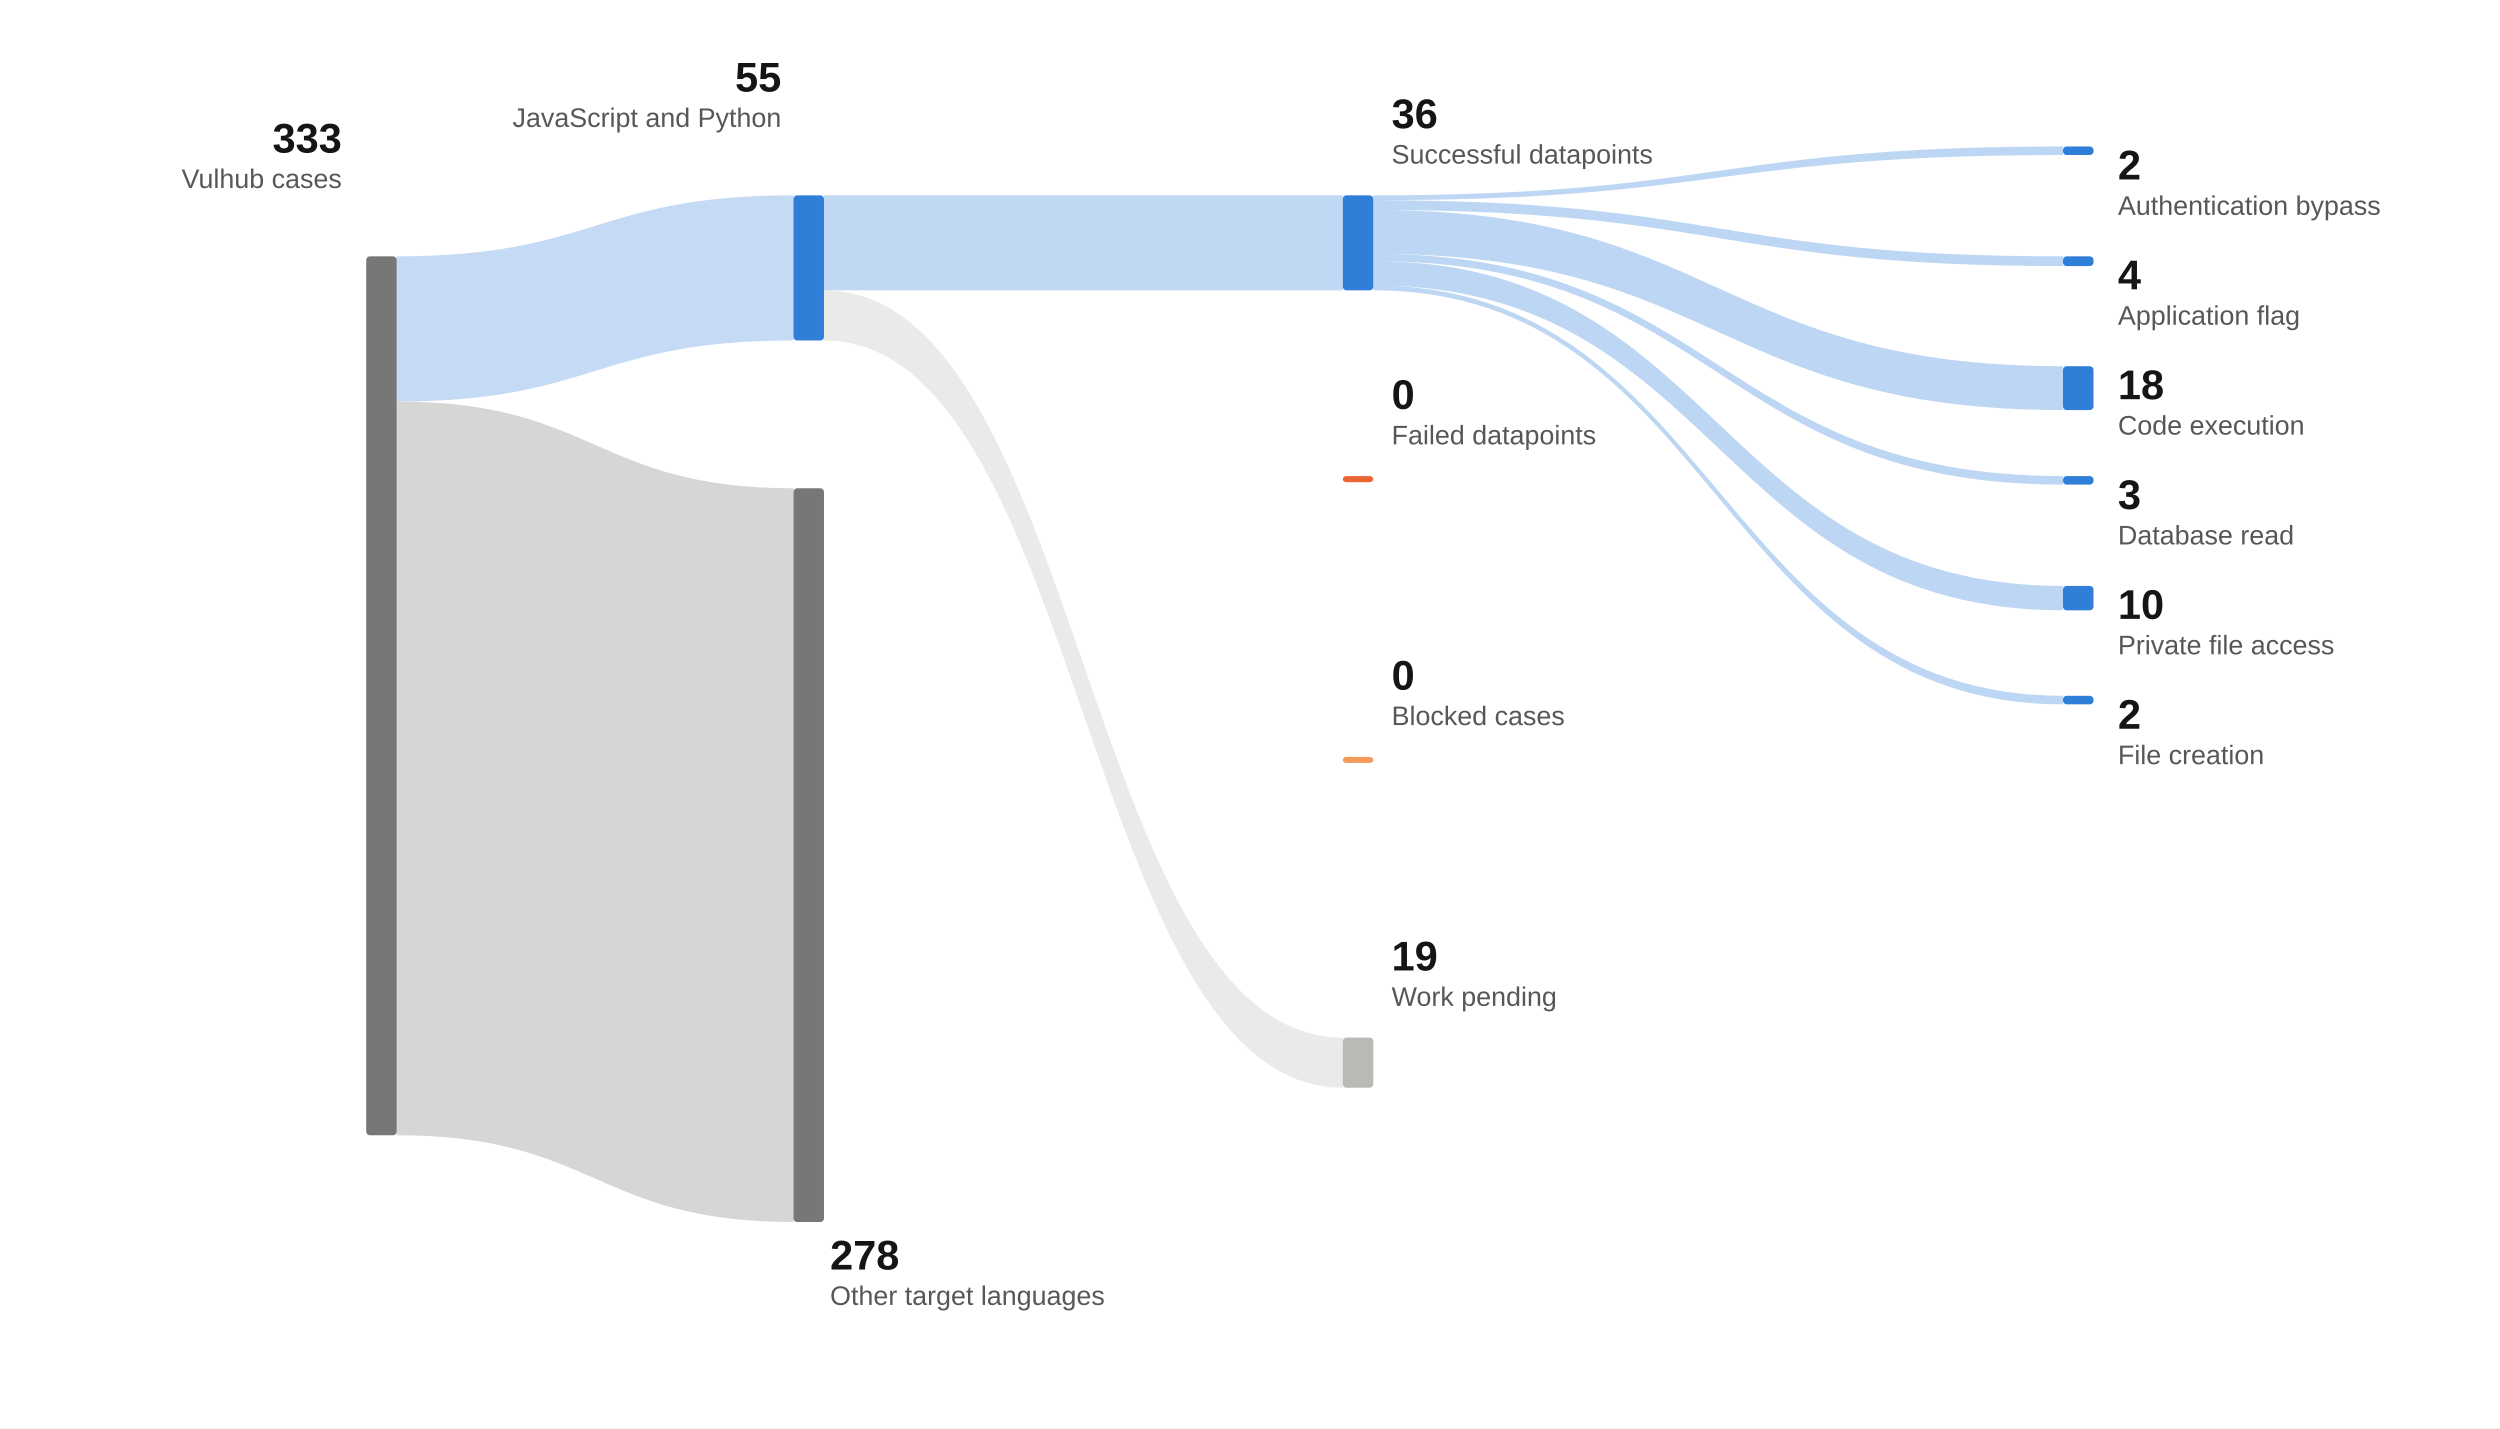
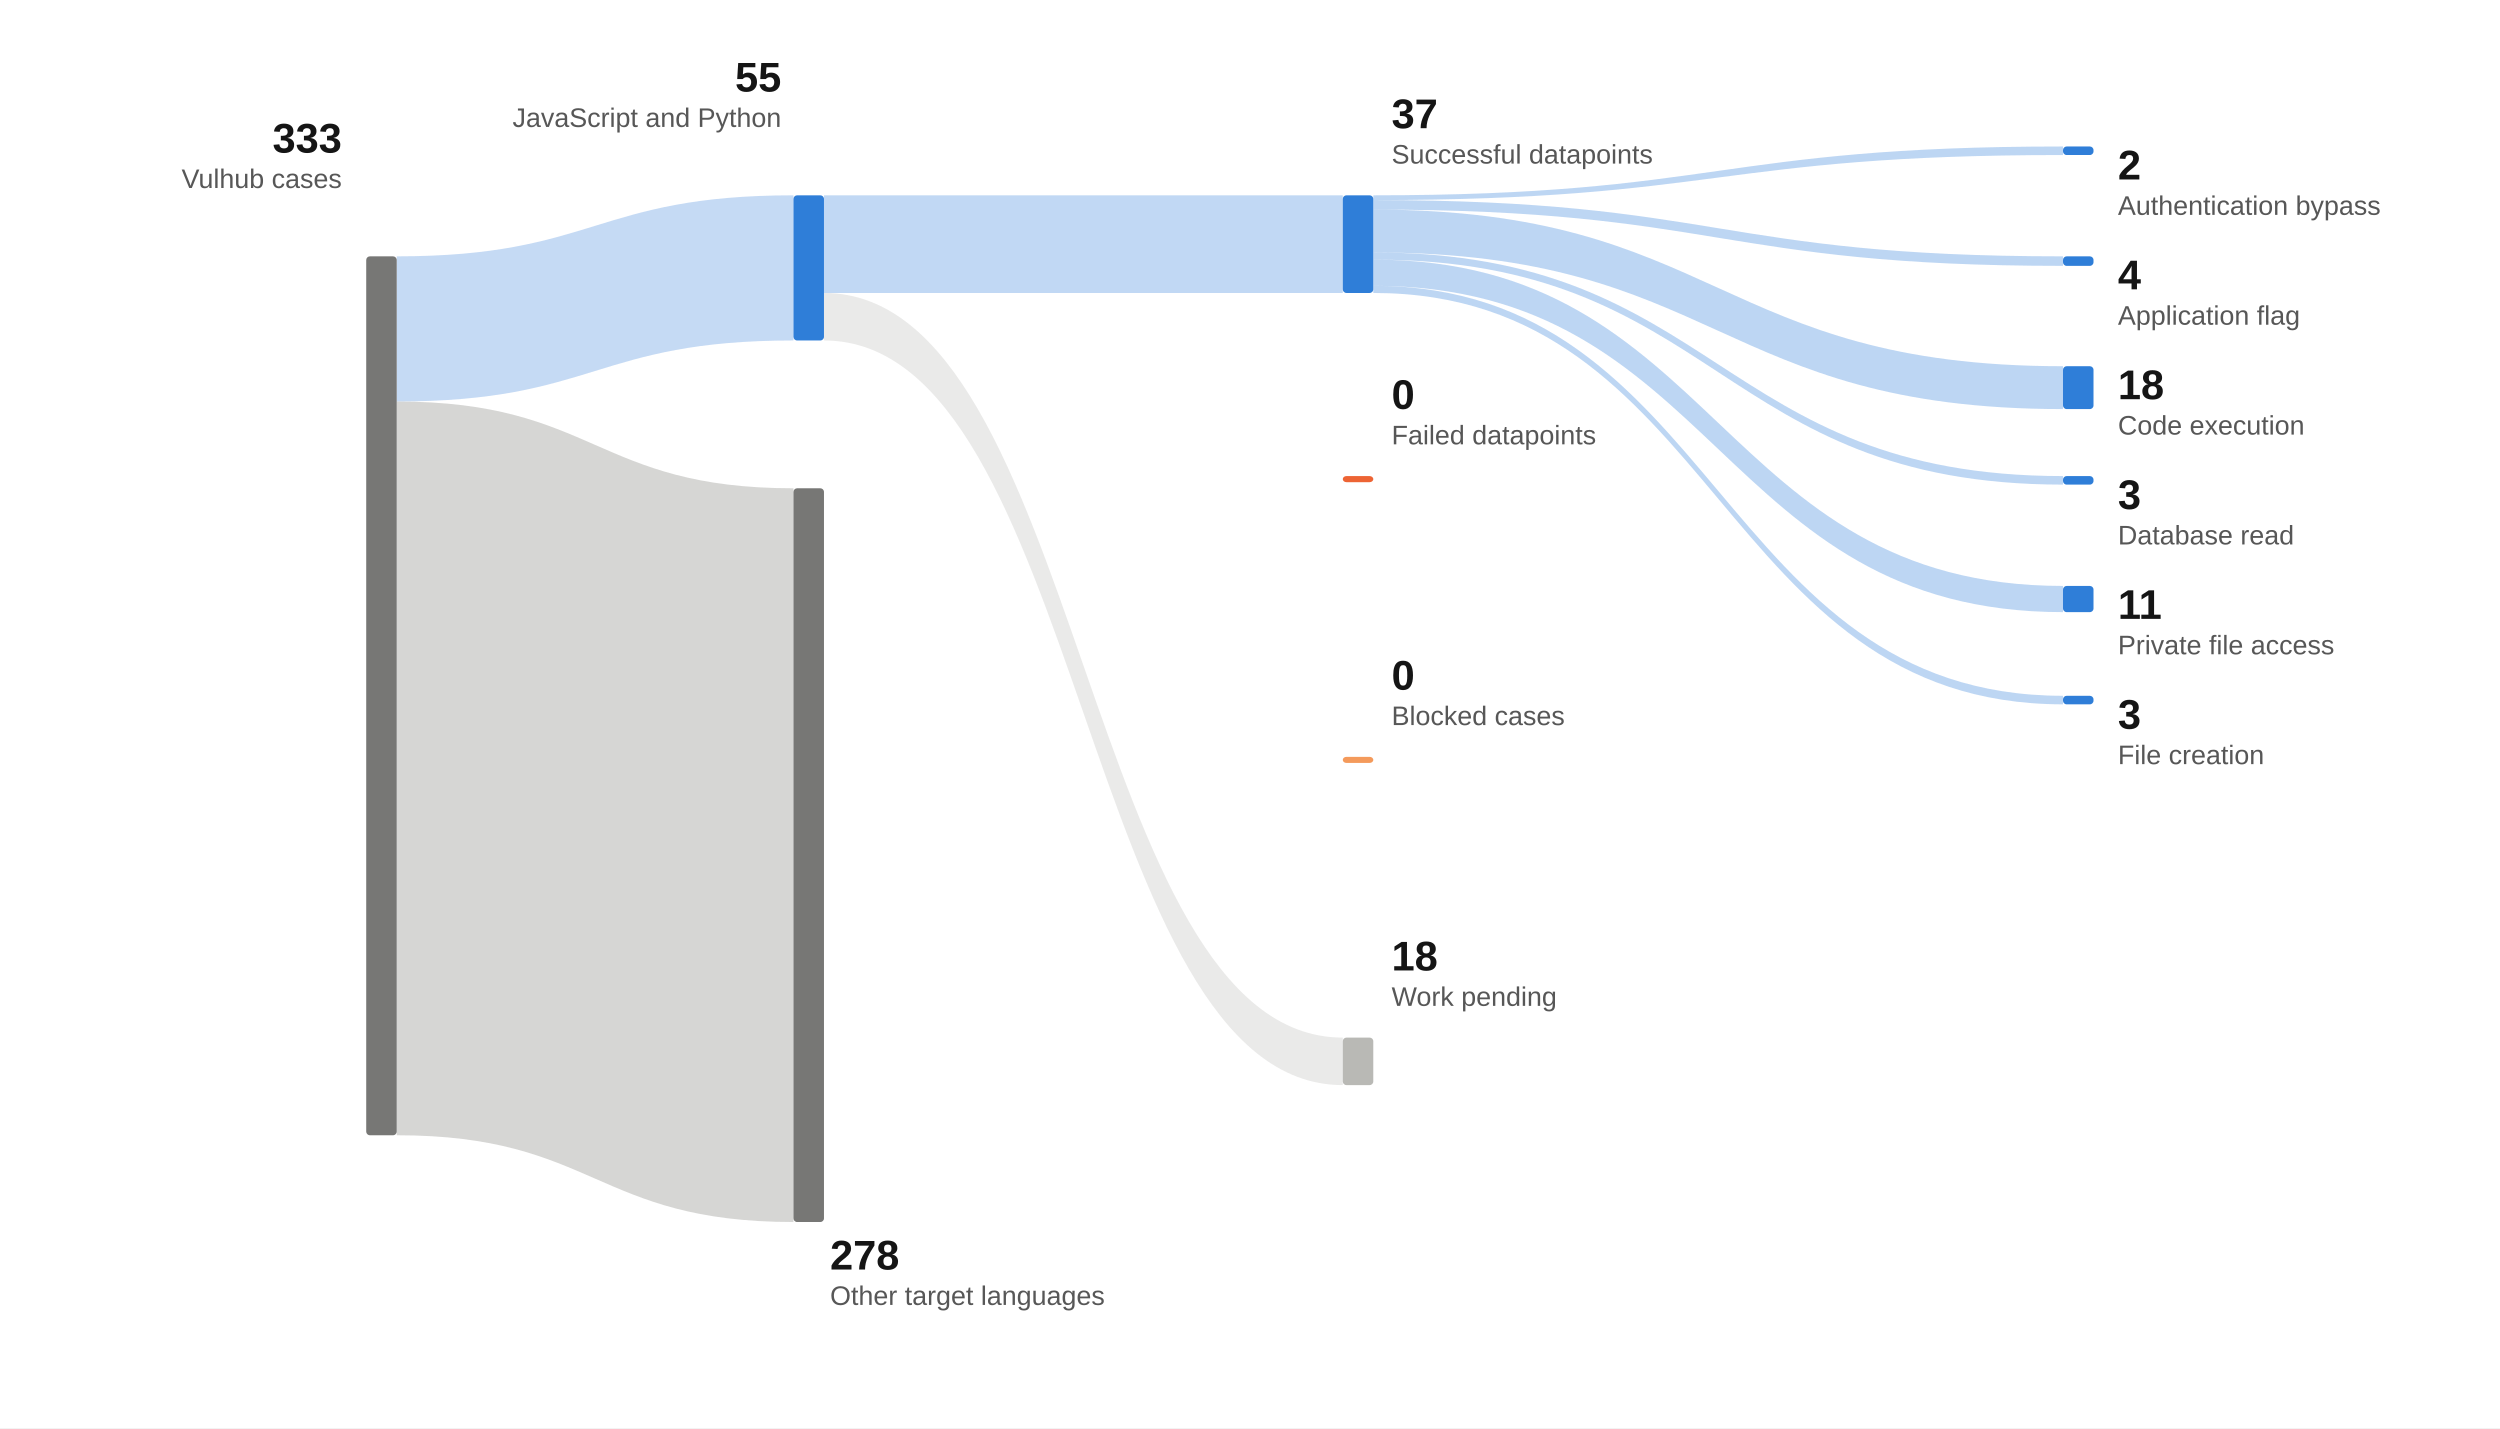
<svg xmlns="http://www.w3.org/2000/svg" width="2048" height="1170" viewBox="0 0 2048 1170">
  <style>.count{font:700 34px Arial,sans-serif;fill:#151515}.detail{font:22px Arial,sans-serif;fill:#575757}</style>
  <rect width="100%" height="100%" fill="#fff" />
  <path d="M325 210 C487.5 210 487.5 160 650 160 L650 278.919 C487.5 278.919 487.5 328.919 325 328.919 Z" fill="#3079d7" fill-opacity="0.28" />
  <path d="M325 328.919 C487.5 328.919 487.5 400 650 400 L650 1001.081 C487.5 1001.081 487.5 930.0 325 930.0 Z" fill="#aaa9a6" fill-opacity="0.48" />
-   <path d="M675 160.0 C887.5 160.0 887.5 160 1100 160 L1100 237.838 C887.5 237.838 887.5 237.838 675 237.838 Z" fill="#2f7ed8" fill-opacity="0.3" />
-   <path d="M675 237.838 C887.5 237.838 887.5 850 1100 850 L1100 891.081 C887.5 891.081 887.5 278.919 675 278.919 Z" fill="#b9b9b5" fill-opacity="0.3" />
-   <path d="M1125 160.0 C1407.5 160.0 1407.5 120 1690 120 L1690 127 C1407.5 127 1407.5 163.992 1125 163.992 Z" fill="#2f7ed8" fill-opacity="0.32" />
+   <path d="M675 160.0 C887.5 160.0 887.5 160 1100 160 L1100 240.0 C887.5 240.0 887.5 240.0 675 240.0 Z" fill="#2f7ed8" fill-opacity="0.3" />
+   <path d="M675 240.0 C887.5 240.0 887.5 850 1100 850 L1100 888.919 C887.5 888.919 887.5 278.919 675 278.919 Z" fill="#b9b9b5" fill-opacity="0.3" />
+   <path d="M1125 160.0 C1407.5 160.0 1407.5 120 1690 120 L1690 127 C1407.5 127 1407.5 163.902 1125 163.902 Z" fill="#2f7ed8" fill-opacity="0.32" />
  <rect x="1690" y="120" width="25" height="7" rx="3" fill="#2f7ed8" />
  <text x="1735" y="147" text-anchor="start" class="count">2</text>
  <text x="1735" y="176" text-anchor="start" class="detail">Authentication bypass</text>
-   <path d="M1125 163.992 C1407.5 163.992 1407.5 210 1690 210 L1690 217.983 C1407.5 217.983 1407.5 171.975 1125 171.975 Z" fill="#2f7ed8" fill-opacity="0.32" />
-   <rect x="1690" y="210" width="25" height="7.983" rx="3" fill="#2f7ed8" />
+   <path d="M1125 163.902 C1407.5 163.902 1407.5 210 1690 210 L1690 217.805 C1407.5 217.805 1407.5 171.707 1125 171.707 Z" fill="#2f7ed8" fill-opacity="0.32" />
+   <rect x="1690" y="210" width="25" height="7.805" rx="3" fill="#2f7ed8" />
  <text x="1735" y="237" text-anchor="start" class="count">4</text>
  <text x="1735" y="266" text-anchor="start" class="detail">Application flag</text>
-   <path d="M1125 171.975 C1407.5 171.975 1407.5 300 1690 300 L1690 335.925 C1407.5 335.925 1407.5 207.9 1125 207.9 Z" fill="#2f7ed8" fill-opacity="0.32" />
-   <rect x="1690" y="300" width="25" height="35.925" rx="3" fill="#2f7ed8" />
+   <path d="M1125 171.707 C1407.5 171.707 1407.5 300 1690 300 L1690 335.122 C1407.5 335.122 1407.5 206.829 1125 206.829 Z" fill="#2f7ed8" fill-opacity="0.32" />
+   <rect x="1690" y="300" width="25" height="35.122" rx="3" fill="#2f7ed8" />
  <text x="1735" y="327" text-anchor="start" class="count">18</text>
  <text x="1735" y="356" text-anchor="start" class="detail">Code execution</text>
-   <path d="M1125 207.9 C1407.5 207.9 1407.5 390 1690 390 L1690 397 C1407.5 397 1407.5 213.888 1125 213.888 Z" fill="#2f7ed8" fill-opacity="0.32" />
+   <path d="M1125 206.829 C1407.5 206.829 1407.5 390 1690 390 L1690 397 C1407.5 397 1407.5 212.683 1125 212.683 Z" fill="#2f7ed8" fill-opacity="0.32" />
  <rect x="1690" y="390" width="25" height="7" rx="3" fill="#2f7ed8" />
  <text x="1735" y="417" text-anchor="start" class="count">3</text>
  <text x="1735" y="446" text-anchor="start" class="detail">Database read</text>
-   <path d="M1125 213.888 C1407.5 213.888 1407.5 480 1690 480 L1690 499.958 C1407.5 499.958 1407.5 233.846 1125 233.846 Z" fill="#2f7ed8" fill-opacity="0.32" />
-   <rect x="1690" y="480" width="25" height="19.958" rx="3" fill="#2f7ed8" />
-   <text x="1735" y="507" text-anchor="start" class="count">10</text>
+   <path d="M1125 212.683 C1407.5 212.683 1407.5 480 1690 480 L1690 501.463 C1407.5 501.463 1407.5 234.146 1125 234.146 Z" fill="#2f7ed8" fill-opacity="0.32" />
+   <rect x="1690" y="480" width="25" height="21.463" rx="3" fill="#2f7ed8" />
+   <text x="1735" y="507" text-anchor="start" class="count">11</text>
  <text x="1735" y="536" text-anchor="start" class="detail">Private file access</text>
-   <path d="M1125 233.846 C1407.5 233.846 1407.5 570 1690 570 L1690 577 C1407.5 577 1407.5 237.838 1125 237.838 Z" fill="#2f7ed8" fill-opacity="0.32" />
+   <path d="M1125 234.146 C1407.5 234.146 1407.5 570 1690 570 L1690 577 C1407.5 577 1407.5 240 1125 240 Z" fill="#2f7ed8" fill-opacity="0.32" />
  <rect x="1690" y="570" width="25" height="7" rx="3" fill="#2f7ed8" />
-   <text x="1735" y="597" text-anchor="start" class="count">2</text>
+   <text x="1735" y="597" text-anchor="start" class="count">3</text>
  <text x="1735" y="626" text-anchor="start" class="detail">File creation</text>
  <rect x="300" y="210" width="25" height="720" rx="3" fill="#777775" />
  <rect x="650" y="160" width="25" height="118.919" rx="3" fill="#2f7ed8" />
  <rect x="650" y="400" width="25" height="601.081" rx="3" fill="#777775" />
  <text x="280" y="125" text-anchor="end" class="count">333</text>
  <text x="280" y="154" text-anchor="end" class="detail">Vulhub cases</text>
  <text x="640" y="75" text-anchor="end" class="count">55</text>
  <text x="640" y="104" text-anchor="end" class="detail">JavaScript and Python</text>
  <text x="680" y="1040" text-anchor="start" class="count">278</text>
  <text x="680" y="1069" text-anchor="start" class="detail">Other target languages</text>
-   <rect x="1100" y="160" width="25" height="77.838" rx="3" fill="#2f7ed8" />
-   <text x="1140" y="105" text-anchor="start" class="count">36</text>
+   <rect x="1100" y="160" width="25" height="80.0" rx="3" fill="#2f7ed8" />
+   <text x="1140" y="105" text-anchor="start" class="count">37</text>
  <text x="1140" y="134" text-anchor="start" class="detail">Successful datapoints</text>
  <rect x="1100" y="390" width="25" height="5" rx="3" fill="#ed6434" />
  <text x="1140" y="335" text-anchor="start" class="count">0</text>
  <text x="1140" y="364" text-anchor="start" class="detail">Failed datapoints</text>
  <rect x="1100" y="620" width="25" height="5" rx="3" fill="#f49a5b" />
  <text x="1140" y="565" text-anchor="start" class="count">0</text>
  <text x="1140" y="594" text-anchor="start" class="detail">Blocked cases</text>
-   <rect x="1100" y="850" width="25" height="41.081" rx="3" fill="#b9b9b5" />
-   <text x="1140" y="795" text-anchor="start" class="count">19</text>
+   <rect x="1100" y="850" width="25" height="38.919" rx="3" fill="#b9b9b5" />
+   <text x="1140" y="795" text-anchor="start" class="count">18</text>
  <text x="1140" y="824" text-anchor="start" class="detail">Work pending</text>
</svg>
